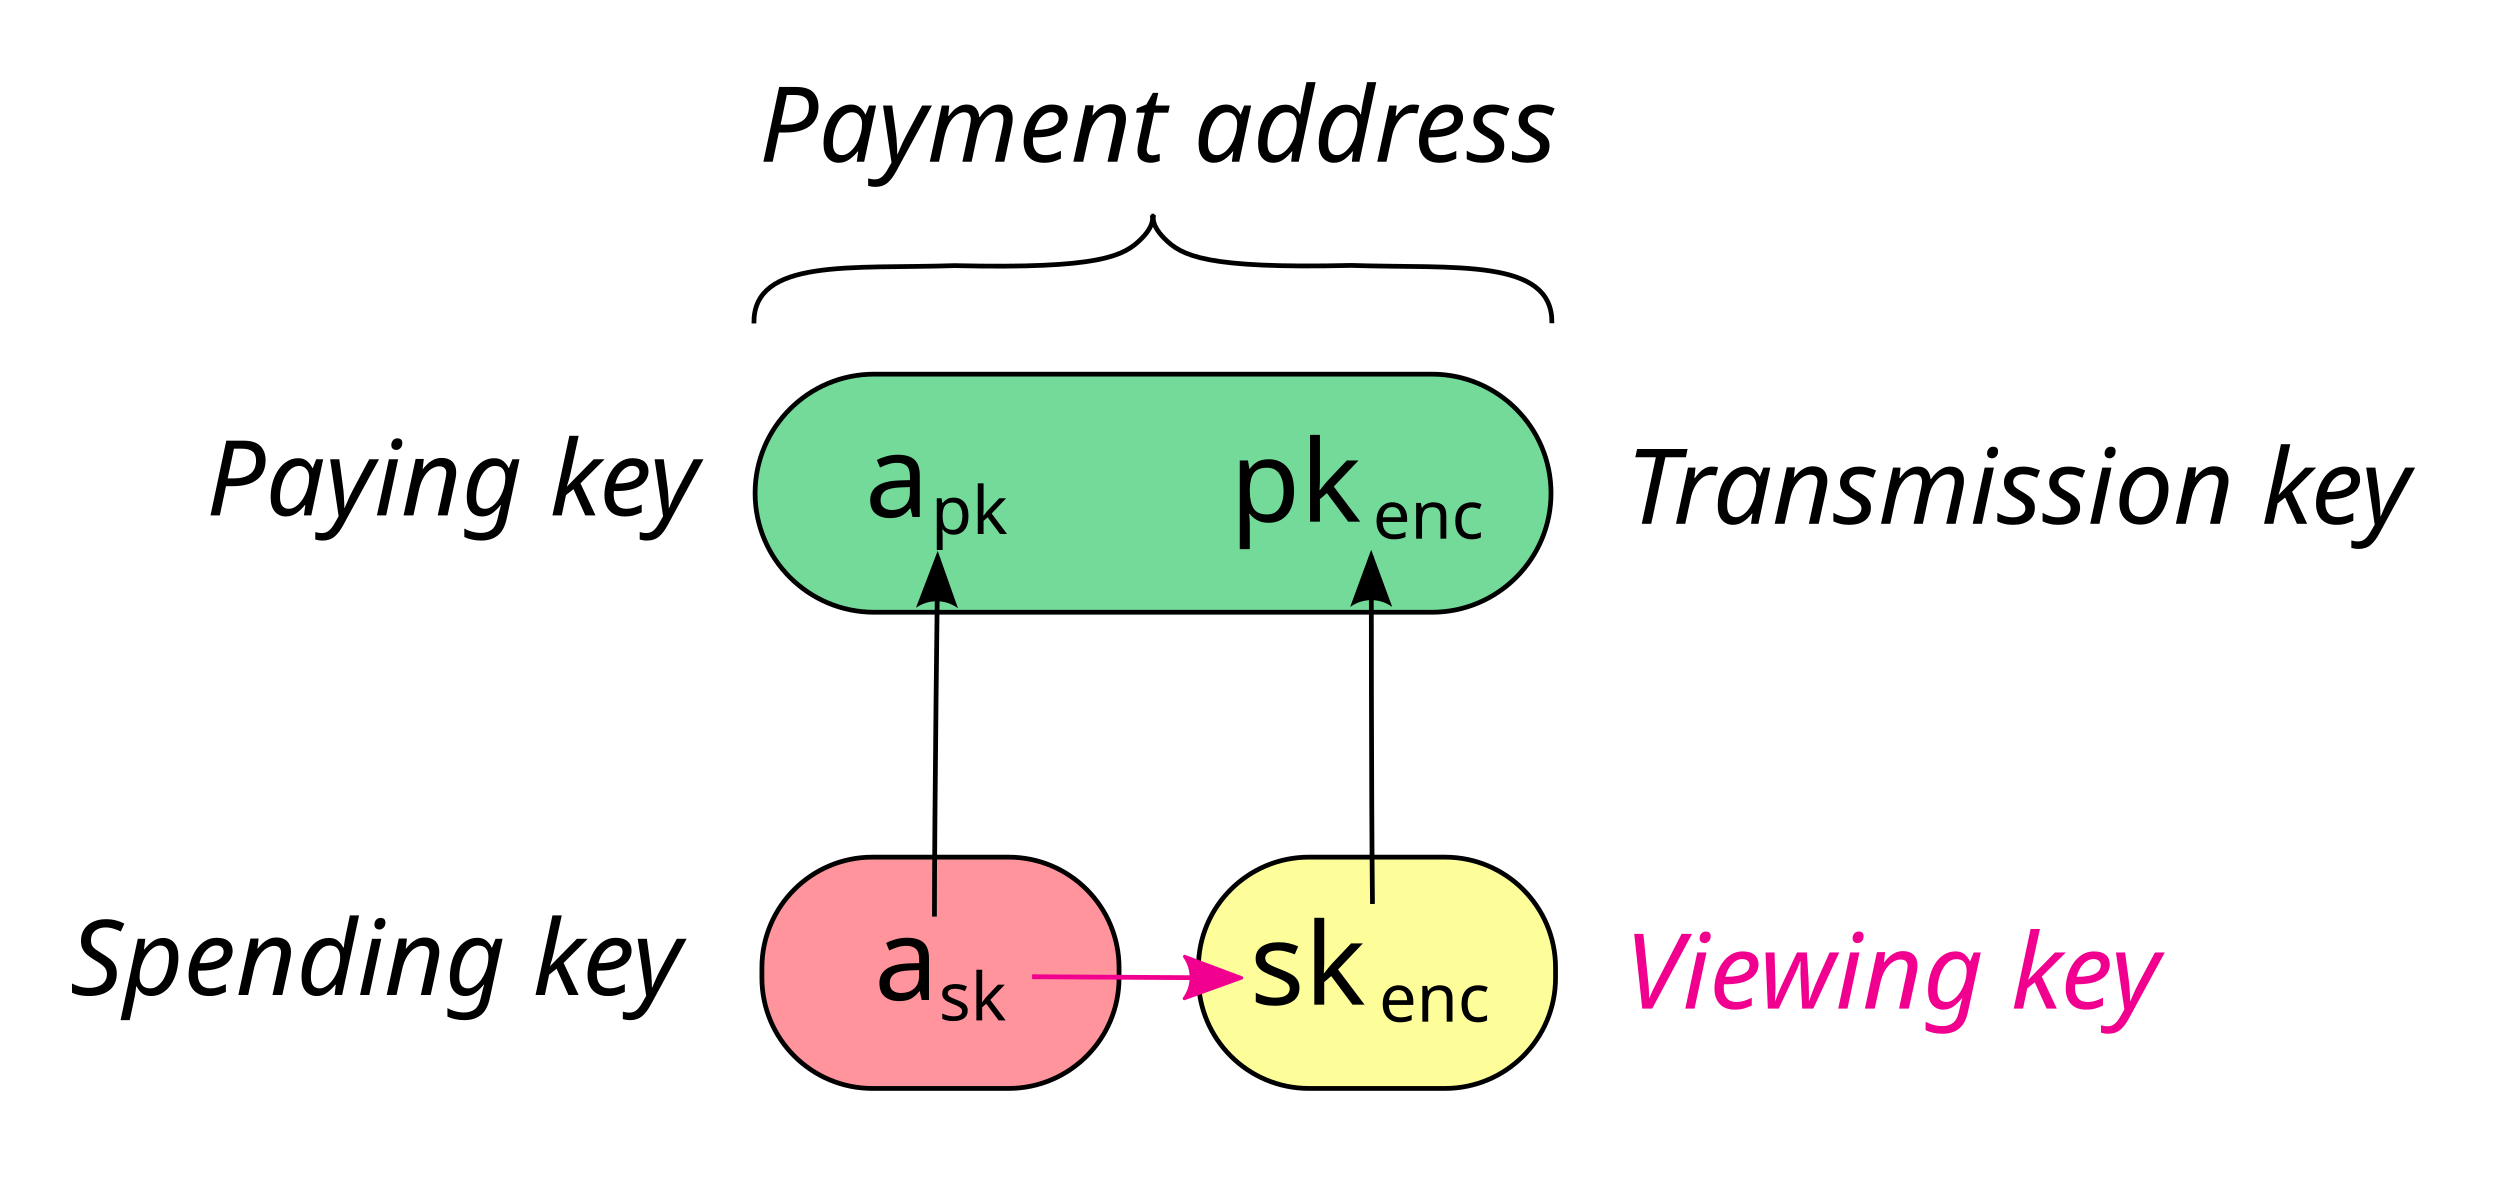
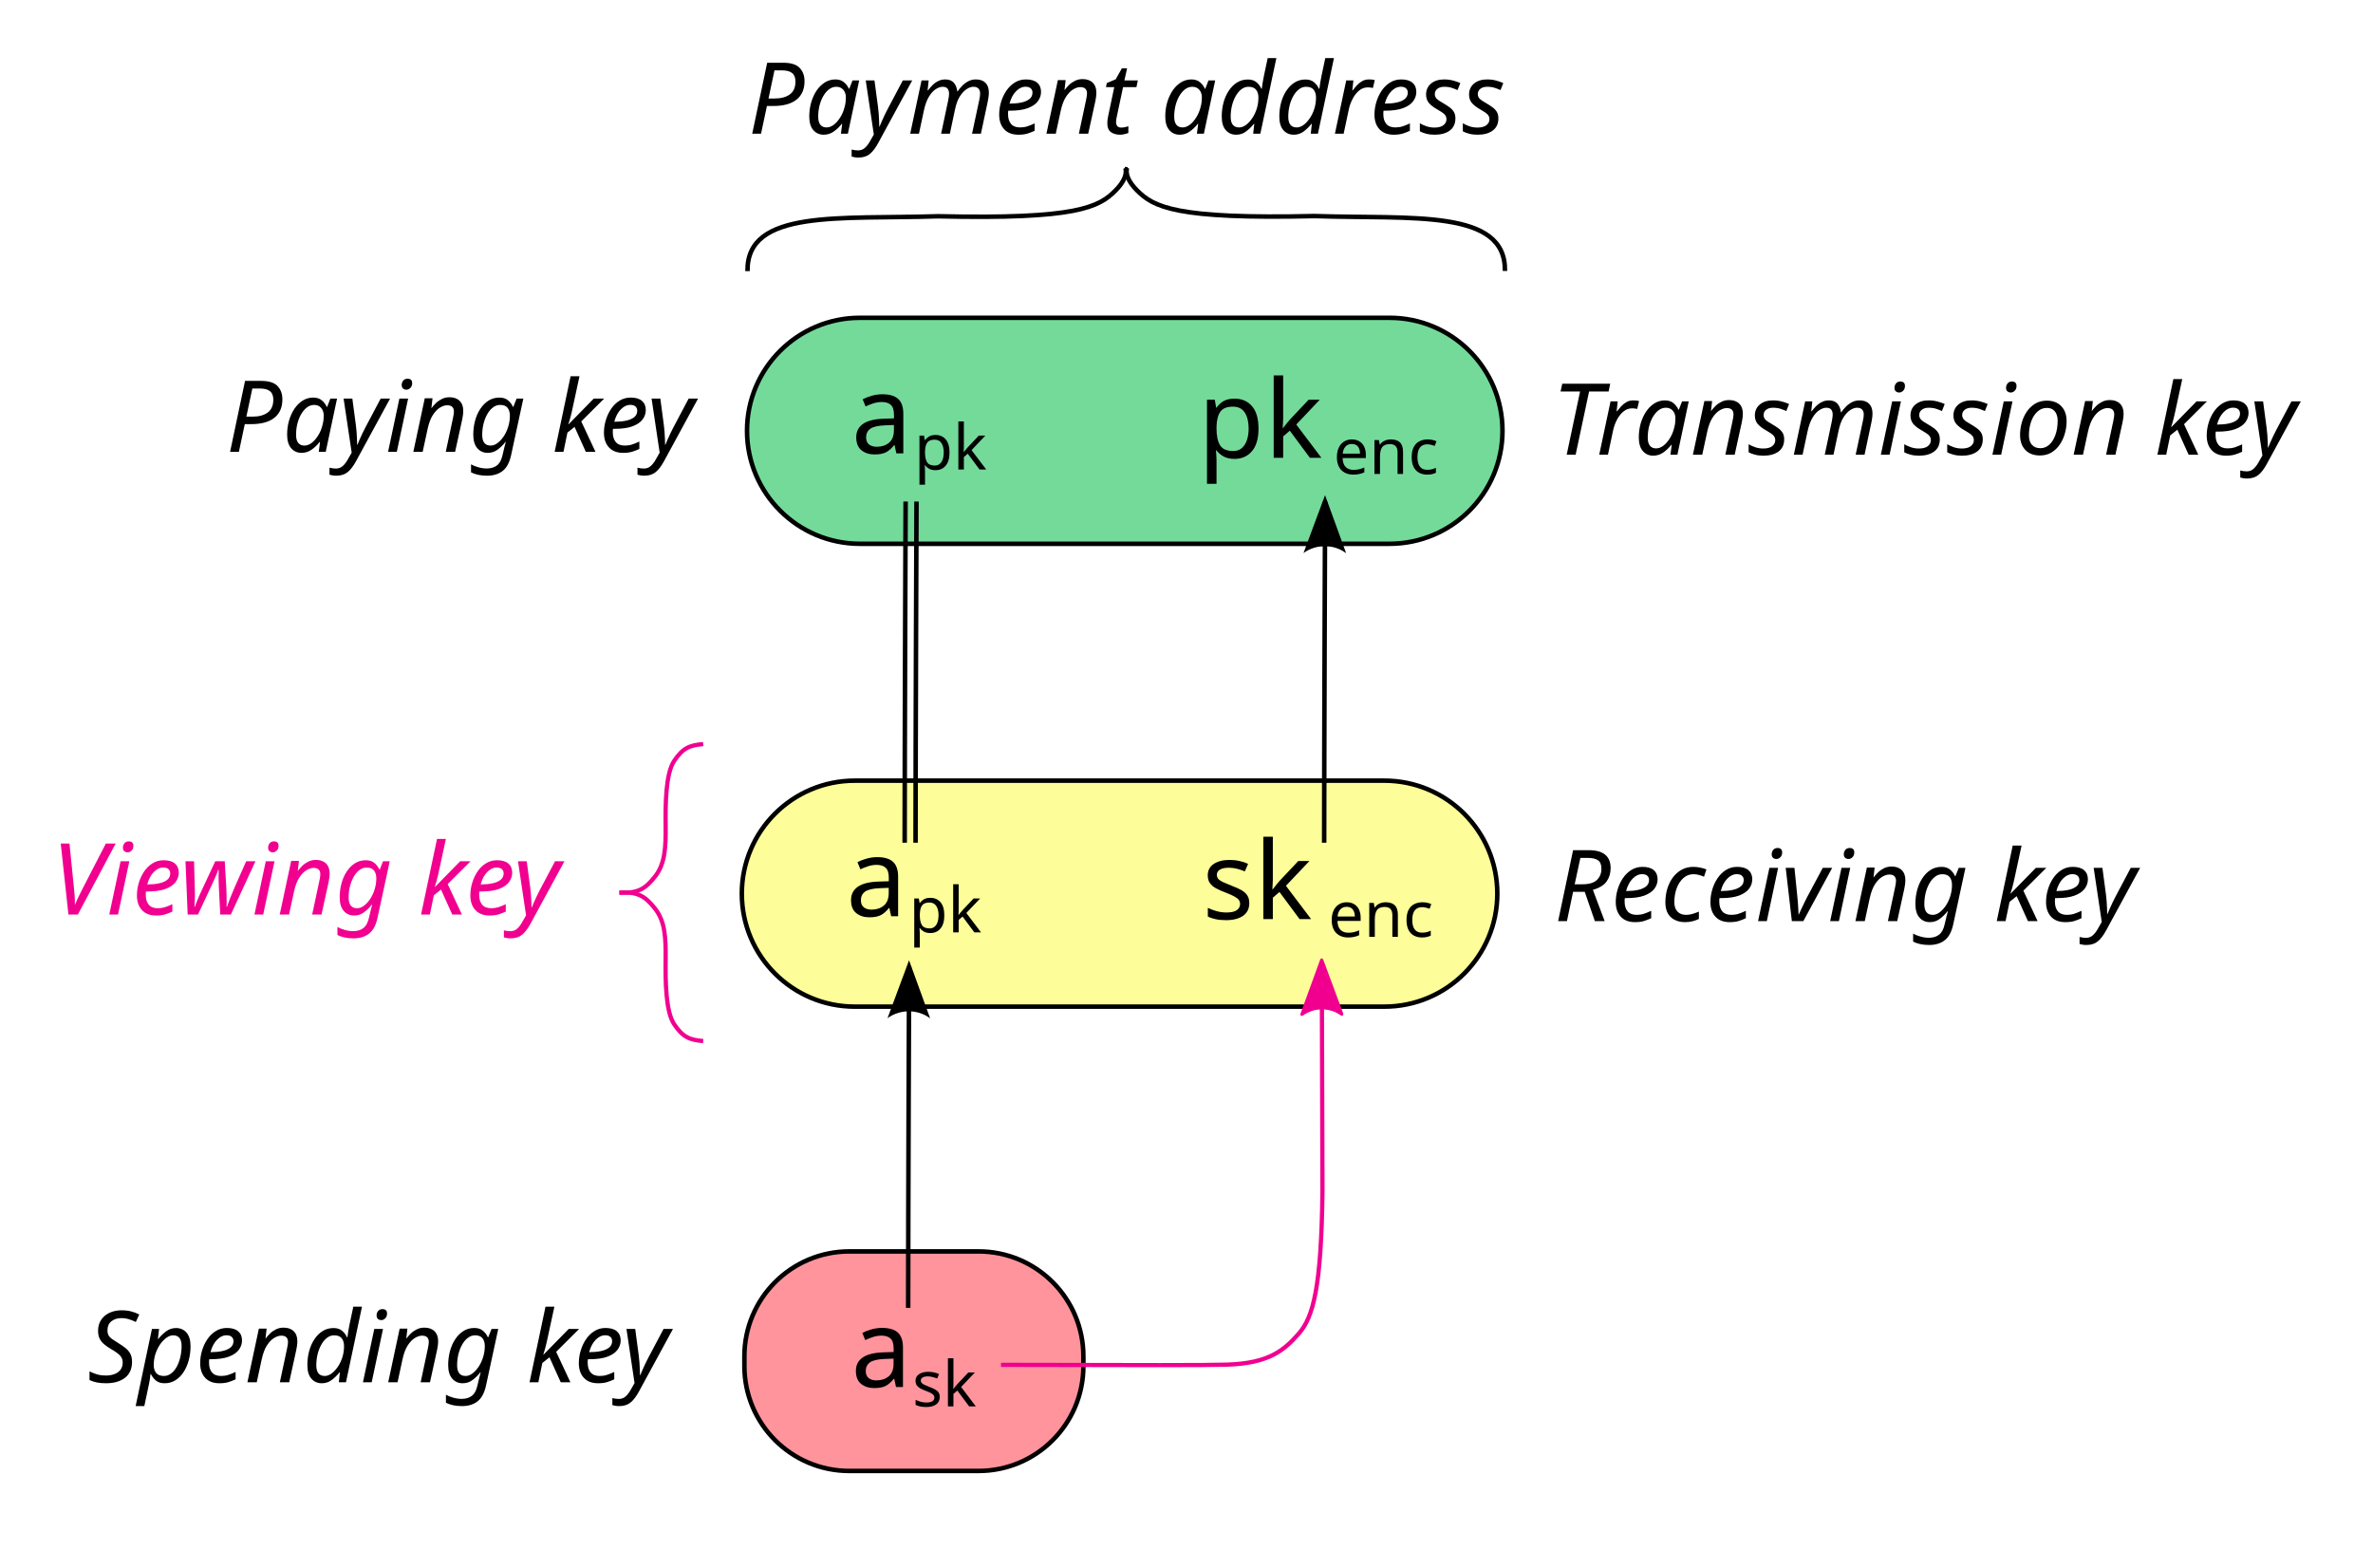
- <svg xmlns="http://www.w3.org/2000/svg" width="525" height="250" id="svg2" version="1.1">
+ <svg xmlns="http://www.w3.org/2000/svg" width="560" height="370" id="svg2" version="1.1">
  <defs id="defs4">
    <marker style="overflow:visible" id="Arrow2Lend" refX="0" refY="0" orient="auto">
-       <path transform="matrix(-1.1,0,0,-1.1,-1.1,0)" d="M 8.719,4.034 -2.207,0.016 8.719,-4.002 c -1.745,2.372 -1.735,5.617 -6e-7,8.035 z" style="fill-rule:evenodd;stroke-width:0.625;stroke-linejoin:round" id="path4007" />
+       <path d="M -11.403,-4.733 1.417,-0.019 -11.403,4.695 c 2.048,-2.783 2.036,-6.591 10e-7,-9.428 z" style="fill-rule:evenodd;stroke-width:0.733;stroke-linejoin:round" id="path4007" />
    </marker>
    <marker style="overflow:visible" id="Arrow1Mend" refX="0" refY="0" orient="auto">
-       <path transform="matrix(-0.4,0,0,-0.4,-4,0)" style="fill-rule:evenodd;stroke:#000000;stroke-width:1pt" d="M 0,0 5,-5 -12.5,0 5,5 0,0 z" id="path3995" />
+       <path style="fill-rule:evenodd;stroke:#000000;stroke-width:0.427pt" d="M -4.267,0 -6.4,2.133 1.067,0 -6.4,-2.133 Z" id="path3995" />
    </marker>
    <marker style="overflow:visible" id="Arrow1Mend-7" refX="0" refY="0" orient="auto">
-       <path transform="matrix(-0.4,0,0,-0.4,-4,0)" style="fill-rule:evenodd;stroke:#000000;stroke-width:1pt" d="M 0,0 5,-5 -12.5,0 5,5 0,0 z" id="path3995-1" />
+       <path style="fill-rule:evenodd;stroke:#000000;stroke-width:0.427pt" d="M -4.267,0 -6.4,2.133 1.067,0 -6.4,-2.133 Z" id="path3995-1" />
    </marker>
    <marker style="overflow:visible" id="Arrow1Mend-3" refX="0" refY="0" orient="auto">
-       <path transform="matrix(-0.4,0,0,-0.4,-4,0)" style="fill-rule:evenodd;stroke:#000000;stroke-width:1pt" d="M 0,0 5,-5 -12.5,0 5,5 0,0 z" id="path3995-3" />
+       <path style="fill-rule:evenodd;stroke:#000000;stroke-width:0.427pt" d="M -4.267,0 -6.4,2.133 1.067,0 -6.4,-2.133 Z" id="path3995-3" />
    </marker>
    <marker style="overflow:visible" id="Arrow1Mend-3A" refX="0" refY="0" orient="auto">
-       <path transform="matrix(-0.4,0,0,-0.4,-4,0)" style="fill:#f10090;fill-rule:evenodd;stroke:#f10090;stroke-width:1pt" d="M 0,0 5,-5 -12.5,0 5,5 0,0 z" id="path4669" />
+       <path style="fill:#f10090;fill-rule:evenodd;stroke:#f10090;stroke-width:0.427pt" d="M -4.267,0 -6.4,2.133 1.067,0 -6.4,-2.133 Z" id="path4669" />
    </marker>
    <marker style="overflow:visible" id="Arrow1Mendq" refX="0" refY="0" orient="auto">
-       <path transform="matrix(-0.4,0,0,-0.4,-4,0)" style="fill:#000000;fill-rule:evenodd;stroke:#000000;stroke-width:1pt" d="M 0,0 5,-5 -12.5,0 5,5 0,0 z" id="path4767" />
+       <path style="fill:#000000;fill-rule:evenodd;stroke:#000000;stroke-width:0.427pt" d="M -4.267,0 -6.4,2.133 1.067,0 -6.4,-2.133 Z" id="path4767" />
    </marker>
    <marker style="overflow:visible" id="Arrow1MendJ" refX="0" refY="0" orient="auto">
-       <path transform="matrix(-0.4,0,0,-0.4,-4,0)" style="fill:#000000;fill-rule:evenodd;stroke:#000000;stroke-width:1pt" d="M 0,0 5,-5 -12.5,0 5,5 0,0 z" id="path4770" />
+       <path style="fill:#000000;fill-rule:evenodd;stroke:#000000;stroke-width:0.427pt" d="M -4.267,0 -6.4,2.133 1.067,0 -6.4,-2.133 Z" id="path4770" />
    </marker>
    <marker style="overflow:visible" id="Arrow1Mend-3A2" refX="0" refY="0" orient="auto">
-       <path transform="matrix(-0.4,0,0,-0.4,-4,0)" style="fill:#f10090;fill-rule:evenodd;stroke:#f10090;stroke-width:1pt" d="M 0,0 5,-5 -12.5,0 5,5 0,0 z" id="path4773" />
+       <path style="fill:#f10090;fill-rule:evenodd;stroke:#f10090;stroke-width:0.427pt" d="M -4.267,0 -6.4,2.133 1.067,0 -6.4,-2.133 Z" id="path4773" />
    </marker>
    <marker style="overflow:visible" id="Arrow2Lendh" refX="0" refY="0" orient="auto">
-       <path transform="matrix(-1.1,0,0,-1.1,-1.1,0)" d="M 8.719,4.034 -2.207,0.016 8.719,-4.002 c -1.745,2.372 -1.735,5.617 -6e-7,8.035 z" style="fill:#f10090;fill-rule:evenodd;stroke:#f10090;stroke-width:0.625;stroke-linejoin:round" id="path5670" />
+       <path d="M -11.403,-4.733 1.417,-0.019 -11.403,4.695 c 2.048,-2.783 2.036,-6.591 10e-7,-9.428 z" style="fill:#f10090;fill-rule:evenodd;stroke:#f10090;stroke-width:0.733;stroke-linejoin:round" id="path5670" />
+     </marker>
+     <marker style="overflow:visible" id="Arrow2Lend-2" refX="0" refY="0" orient="auto">
+       <path d="M -11.403,-4.733 1.417,-0.019 -11.403,4.695 c 2.048,-2.783 2.036,-6.591 10e-7,-9.428 z" style="fill-rule:evenodd;stroke-width:0.733;stroke-linejoin:round" id="path4007-6" />
+     </marker>
+     <marker style="overflow:visible" id="Arrow2Lend-2-8" refX="0" refY="0" orient="auto">
+       <path d="M -11.403,-4.733 1.417,-0.019 -11.403,4.695 c 2.048,-2.783 2.036,-6.591 10e-7,-9.428 z" style="fill-rule:evenodd;stroke-width:0.733;stroke-linejoin:round" id="path4007-6-7" />
    </marker>
  </defs>
-   <g id="layer1" transform="translate(0,-802.3621)">
-     <rect ry="23.214" y="982.362" x="251.663" height="48.571" width="75" id="rect2985-9-7" style="fill:#fdfe99;fill-opacity:1;stroke:#000000;stroke-width:1;stroke-miterlimit:4;stroke-opacity:1;stroke-dasharray:none;stroke-dashoffset:0" />
-     <rect ry="25" y="880.934" x="158.571" height="50" width="167.143" id="rect2985" style="fill:#74da9a;fill-opacity:1;stroke:#000000;stroke-width:1;stroke-miterlimit:4;stroke-opacity:1;stroke-dasharray:none;stroke-dashoffset:0" />
-     <text id="text3755" y="910.934" x="181.638" style="font-size:24px;font-style:normal;font-weight:normal;line-height:125%;letter-spacing:0px;word-spacing:0px;fill:#000000;fill-opacity:1;stroke:none;font-family:Sans" xml:space="preserve">
-       <tspan y="910.934" x="181.638" id="tspan3757">a</tspan>
+   <g id="layer1" transform="translate(0,-752.5196)">
+     <rect ry="26.667" y="827.52" x="176.286" height="53.333" width="178.286" id="rect2985" style="fill:#74da9a;fill-opacity:1;stroke:#000000;stroke-width:1.067;stroke-miterlimit:4;stroke-dasharray:none;stroke-dashoffset:0;stroke-opacity:1" />
+     <text id="text3755" y="859.52" x="200.89" style="font-style:normal;font-weight:normal;font-size:25.6px;line-height:125%;font-family:Sans;letter-spacing:0px;word-spacing:0px;fill:#000000;fill-opacity:1;stroke:none;stroke-width:1.067" xml:space="preserve">
+       <tspan y="859.52" x="200.89" id="tspan3757" style="stroke-width:1.067">a</tspan>
    </text>
-     <text id="text3759" y="914.505" x="195.536" style="font-size:14px;font-style:normal;font-weight:normal;line-height:125%;letter-spacing:0px;word-spacing:0px;fill:#000000;fill-opacity:1;stroke:none;font-family:Sans" xml:space="preserve">
-       <tspan y="914.505" x="195.536" id="tspan3761">pk</tspan>
+     <text id="text3759" y="863.329" x="215.714" style="font-style:normal;font-weight:normal;font-size:14.933px;line-height:125%;font-family:Sans;letter-spacing:0px;word-spacing:0px;fill:#000000;fill-opacity:1;stroke:none;stroke-width:1.067" xml:space="preserve">
+       <tspan y="863.329" x="215.714" id="tspan3761" style="stroke-width:1.067">pk</tspan>
    </text>
-     <text id="text3755-1" y="911.913" x="258.303" style="font-size:24px;font-style:normal;font-weight:normal;line-height:125%;letter-spacing:0px;word-spacing:0px;fill:#000000;fill-opacity:1;stroke:none;font-family:Sans" xml:space="preserve">
-       <tspan y="911.913" x="258.303" id="tspan3757-3">pk</tspan>
+     <text id="text3755-1" y="860.564" x="282.666" style="font-style:normal;font-weight:normal;font-size:25.6px;line-height:125%;font-family:Sans;letter-spacing:0px;word-spacing:0px;fill:#000000;fill-opacity:1;stroke:none;stroke-width:1.067" xml:space="preserve">
+       <tspan y="860.564" x="282.666" id="tspan3757-3" style="stroke-width:1.067">pk</tspan>
    </text>
-     <text id="text3759-1" y="915.484" x="288.303" style="font-size:14px;font-style:normal;font-weight:normal;line-height:125%;letter-spacing:0px;word-spacing:0px;fill:#000000;fill-opacity:1;stroke:none;font-family:Sans" xml:space="preserve">
-       <tspan y="915.484" x="288.303" id="tspan3761-4">enc</tspan>
+     <text id="text3759-1" y="864.373" x="314.666" style="font-style:normal;font-weight:normal;font-size:14.933px;line-height:125%;font-family:Sans;letter-spacing:0px;word-spacing:0px;fill:#000000;fill-opacity:1;stroke:none;stroke-width:1.067" xml:space="preserve">
+       <tspan y="864.373" x="314.666" id="tspan3761-4" style="stroke-width:1.067">enc</tspan>
    </text>
-     <rect ry="23.214" y="982.362" x="160" height="48.571" width="75" id="rect2985-9" style="fill:#ff949c;fill-opacity:1;stroke:#000000;stroke-width:1;stroke-miterlimit:4;stroke-opacity:1;stroke-dasharray:none;stroke-dashoffset:0" />
-     <text id="text3755-4" y="1012.362" x="183.571" style="font-size:24px;font-style:normal;font-weight:normal;line-height:125%;letter-spacing:0px;word-spacing:0px;fill:#000000;fill-opacity:1;stroke:none;font-family:Sans" xml:space="preserve">
-       <tspan y="1012.362" x="183.571" id="tspan3757-5">a</tspan>
+     <rect ry="24.762" y="1047.853" x="175.667" height="51.81" width="80" id="rect2985-9" style="fill:#ff949c;fill-opacity:1;stroke:#000000;stroke-width:1.067;stroke-miterlimit:4;stroke-dasharray:none;stroke-dashoffset:0;stroke-opacity:1" />
+     <text id="text3755-4" y="1079.853" x="200.809" style="font-style:normal;font-weight:normal;font-size:25.6px;line-height:125%;font-family:Sans;letter-spacing:0px;word-spacing:0px;fill:#000000;fill-opacity:1;stroke:none;stroke-width:1.067" xml:space="preserve">
+       <tspan y="1079.853" x="200.809" id="tspan3757-5" style="stroke-width:1.067">a</tspan>
    </text>
-     <text id="text3759-9" y="1016.648" x="197.143" style="font-size:14px;font-style:normal;font-weight:normal;line-height:125%;letter-spacing:0px;word-spacing:0px;fill:#000000;fill-opacity:1;stroke:none;font-family:Sans" xml:space="preserve">
-       <tspan y="1016.648" x="197.143" id="tspan3761-0">sk</tspan>
+     <text id="text3759-9" y="1084.424" x="215.286" style="font-style:normal;font-weight:normal;font-size:14.933px;line-height:125%;font-family:Sans;letter-spacing:0px;word-spacing:0px;fill:#000000;fill-opacity:1;stroke:none;stroke-width:1.067" xml:space="preserve">
+       <tspan y="1084.424" x="215.286" id="tspan3761-0" style="stroke-width:1.067">sk</tspan>
    </text>
-     <text id="text3755-1-5" y="1013.341" x="262.466" style="font-size:24px;font-style:normal;font-weight:normal;line-height:125%;letter-spacing:0px;word-spacing:0px;fill:#000000;fill-opacity:1;stroke:none;font-family:Sans" xml:space="preserve">
-       <tspan y="1013.341" x="262.466" id="tspan3757-3-7">sk</tspan>
+     <text id="text3850" y="859.824" x="366.16" style="font-style:italic;font-variant:normal;font-weight:normal;font-stretch:normal;font-size:19.2px;line-height:125%;font-family:Serif;-inkscape-font-specification:'Serif Italic';letter-spacing:0px;word-spacing:0px;fill:#000000;fill-opacity:1;stroke:none;stroke-width:1.067" xml:space="preserve">
+       <tspan style="font-style:italic;font-variant:normal;font-weight:normal;font-stretch:normal;font-size:23.467px;font-family:Quattrocento;-inkscape-font-specification:'Quattrocento Italic';stroke-width:1.067" y="859.824" x="366.16" id="tspan3852">Transmission key</tspan>
    </text>
-     <text id="text3759-1-5" y="1016.913" x="289.609" style="font-size:14px;font-style:normal;font-weight:normal;line-height:125%;letter-spacing:0px;word-spacing:0px;fill:#000000;fill-opacity:1;stroke:none;font-family:Sans" xml:space="preserve">
-       <tspan y="1016.913" x="289.609" id="tspan3761-4-2">enc</tspan>
+     <text id="text3850-8" y="968.348" x="12.179" style="font-style:italic;font-variant:normal;font-weight:normal;font-stretch:normal;font-size:19.2px;line-height:125%;font-family:Serif;-inkscape-font-specification:'Serif Italic';letter-spacing:0px;word-spacing:0px;fill:#f10090;fill-opacity:1;stroke:none;stroke-width:1.067" xml:space="preserve">
+       <tspan style="font-style:italic;font-variant:normal;font-weight:normal;font-stretch:normal;font-size:23.467px;font-family:Quattrocento;-inkscape-font-specification:'Quattrocento Italic';fill:#f10090;fill-opacity:1;stroke-width:1.067" y="968.348" x="12.179" id="tspan3852-3">Viewing key</tspan>
    </text>
-     <text id="text3850" y="912.362" x="341.429" style="font-size:18px;font-style:italic;font-variant:normal;font-weight:normal;font-stretch:normal;line-height:125%;letter-spacing:0px;word-spacing:0px;fill:#000000;fill-opacity:1;stroke:none;font-family:Serif;-inkscape-font-specification:Serif Italic" xml:space="preserve">
-       <tspan style="font-size:22px;font-style:italic;font-variant:normal;font-weight:normal;font-stretch:normal;font-family:Quattrocento;-inkscape-font-specification:Quattrocento Italic" y="912.362" x="341.429" id="tspan3852">Transmission key</tspan>
+     <text id="text3850-3" y="859.162" x="53.329" style="font-style:italic;font-variant:normal;font-weight:normal;font-stretch:normal;font-size:19.2px;line-height:125%;font-family:Serif;-inkscape-font-specification:'Serif Italic';letter-spacing:0px;word-spacing:0px;fill:#000000;fill-opacity:1;stroke:none;stroke-width:1.067" xml:space="preserve">
+       <tspan style="font-style:italic;font-variant:normal;font-weight:normal;font-stretch:normal;font-size:23.467px;font-family:Quattrocento;-inkscape-font-specification:'Quattrocento Italic';stroke-width:1.067" y="859.162" x="53.329" id="tspan3852-9">Paying key</tspan>
    </text>
-     <text id="text3850-8" y="1014.17" x="341.156" style="font-size:18px;font-style:italic;font-variant:normal;font-weight:normal;font-stretch:normal;line-height:125%;letter-spacing:0px;word-spacing:0px;fill:#f10090;fill-opacity:1;stroke:none;font-family:Serif;-inkscape-font-specification:Serif Italic" xml:space="preserve">
-       <tspan style="font-size:22px;font-style:italic;font-variant:normal;font-weight:normal;font-stretch:normal;fill:#f10090;fill-opacity:1;font-family:Quattrocento;-inkscape-font-specification:Quattrocento Italic" y="1014.17" x="341.156" id="tspan3852-3">Viewing key</tspan>
+     <text id="text3850-3-1" y="1078.734" x="20.675" style="font-style:italic;font-variant:normal;font-weight:normal;font-stretch:normal;font-size:19.2px;line-height:125%;font-family:Serif;-inkscape-font-specification:'Serif Italic';letter-spacing:0px;word-spacing:0px;fill:#000000;fill-opacity:1;stroke:none;stroke-width:1.067" xml:space="preserve">
+       <tspan style="font-style:italic;font-variant:normal;font-weight:normal;font-stretch:normal;font-size:23.467px;font-family:Quattrocento;-inkscape-font-specification:'Quattrocento Italic';stroke-width:1.067" y="1078.734" x="20.675" id="tspan3852-9-9">Spending key</tspan>
    </text>
-     <text id="text3850-3" y="910.598" x="43.299" style="font-size:18px;font-style:italic;font-variant:normal;font-weight:normal;font-stretch:normal;line-height:125%;letter-spacing:0px;word-spacing:0px;fill:#000000;fill-opacity:1;stroke:none;font-family:Serif;-inkscape-font-specification:Serif Italic" xml:space="preserve">
-       <tspan style="font-size:22px;font-style:italic;font-variant:normal;font-weight:normal;font-stretch:normal;font-family:Quattrocento;-inkscape-font-specification:Quattrocento Italic" y="910.598" x="43.299" id="tspan3852-9">Paying key</tspan>
+     <g transform="translate(-72.73606,638.7513)" id="g3955">
+       <path style="fill:none;stroke:#000000;stroke-width:1.067px;stroke-linecap:butt;stroke-linejoin:miter;stroke-opacity:1" d="m 249.143,177.758 c -0.258,-14.72 21.922,-12.19 44.952,-12.952 32.762,0.762 37.977,-2.123 41.905,-6.095 3.315,-3.353 2.286,-5.333 2.286,-5.333" id="path3917" />
+       <path style="fill:none;stroke:#000000;stroke-width:1.067px;stroke-linecap:butt;stroke-linejoin:miter;stroke-opacity:1" d="m 427.884,177.712 c 0.258,-14.72 -21.922,-12.19 -44.952,-12.952 -32.762,0.762 -37.977,-2.123 -41.905,-6.095 -3.315,-3.353 -2.286,-5.333 -2.286,-5.333" id="path3917-2" />
+     </g>
+     <text id="text3850-7" y="784.08" x="176.547" style="font-style:italic;font-variant:normal;font-weight:normal;font-stretch:normal;font-size:19.2px;line-height:125%;font-family:Serif;-inkscape-font-specification:'Serif Italic';letter-spacing:0px;word-spacing:0px;fill:#000000;fill-opacity:1;stroke:none;stroke-width:1.067" xml:space="preserve">
+       <tspan style="font-style:italic;font-variant:normal;font-weight:normal;font-stretch:normal;font-size:23.467px;font-family:Quattrocento;-inkscape-font-specification:'Quattrocento Italic';stroke-width:1.067" y="784.08" x="176.547" id="tspan3852-97">Payment address</tspan>
    </text>
-     <text id="text3850-3-1" y="1011.313" x="14.696" style="font-size:18px;font-style:italic;font-variant:normal;font-weight:normal;font-stretch:normal;line-height:125%;letter-spacing:0px;word-spacing:0px;fill:#000000;fill-opacity:1;stroke:none;font-family:Serif;-inkscape-font-specification:Serif Italic" xml:space="preserve">
-       <tspan style="font-size:22px;font-style:italic;font-variant:normal;font-weight:normal;font-stretch:normal;font-family:Quattrocento;-inkscape-font-specification:Quattrocento Italic" y="1011.313" x="14.696" id="tspan3852-9-9">Spending key</tspan>
+     <rect ry="26.667" y="936.754" x="175.061" height="53.333" width="178.286" id="rect2985-3" style="fill:#fdfe99;fill-opacity:1;stroke:#000000;stroke-width:1.067;stroke-miterlimit:4;stroke-dasharray:none;stroke-dashoffset:0;stroke-opacity:1" />
+     <text id="text3755-6" y="968.754" x="199.665" style="font-style:normal;font-weight:normal;font-size:25.6px;line-height:125%;font-family:Sans;letter-spacing:0px;word-spacing:0px;fill:#000000;fill-opacity:1;stroke:none;stroke-width:1.067" xml:space="preserve">
+       <tspan y="968.754" x="199.665" id="tspan3757-7" style="stroke-width:1.067">a</tspan>
    </text>
-     <g transform="translate(-75.2451,703.6383)" id="g3955">
-       <path style="fill:none;stroke:#000000;stroke-width:1px;stroke-linecap:butt;stroke-linejoin:miter;stroke-opacity:1" d="m 233.571,166.648 c -0.242,-13.8 20.552,-11.428 42.143,-12.143 30.714,0.714 35.603,-1.99 39.286,-5.714 3.108,-3.143 2.143,-5 2.143,-5" id="path3917" />
-       <path style="fill:none;stroke:#000000;stroke-width:1px;stroke-linecap:butt;stroke-linejoin:miter;stroke-opacity:1" d="m 401.141,166.605 c 0.242,-13.8 -20.552,-11.428 -42.143,-12.143 -30.714,0.714 -35.603,-1.99 -39.286,-5.714 -3.108,-3.143 -2.143,-5 -2.143,-5" id="path3917-2" />
+     <text id="text3759-5" y="972.564" x="214.489" style="font-style:normal;font-weight:normal;font-size:14.933px;line-height:125%;font-family:Sans;letter-spacing:0px;word-spacing:0px;fill:#000000;fill-opacity:1;stroke:none;stroke-width:1.067" xml:space="preserve">
+       <tspan y="972.564" x="214.489" id="tspan3761-3" style="stroke-width:1.067">pk</tspan>
+     </text>
+     <text id="text3759-1-9" y="973.608" x="313.441" style="font-style:normal;font-weight:normal;font-size:14.933px;line-height:125%;font-family:Sans;letter-spacing:0px;word-spacing:0px;fill:#000000;fill-opacity:1;stroke:none;stroke-width:1.067" xml:space="preserve">
+       <tspan y="973.608" x="313.441" id="tspan3761-4-1" style="stroke-width:1.067">enc</tspan>
+     </text>
+     <text id="text3850-3-0" y="969.912" x="366.73" style="font-style:italic;font-variant:normal;font-weight:normal;font-stretch:normal;font-size:19.2px;line-height:125%;font-family:Serif;-inkscape-font-specification:'Serif Italic';letter-spacing:0px;word-spacing:0px;fill:#000000;fill-opacity:1;stroke:none;stroke-width:1.067" xml:space="preserve">
+       <tspan style="font-style:italic;font-variant:normal;font-weight:normal;font-stretch:normal;font-size:23.467px;font-family:Quattrocento;-inkscape-font-specification:'Quattrocento Italic';stroke-width:1.067" y="969.912" x="366.73" id="tspan3852-9-93">Receiving key</tspan>
+     </text>
+     <text id="text3755-1-5-6" y="969.429" x="283.706" style="font-style:normal;font-weight:normal;font-size:25.6px;line-height:125%;font-family:Sans;letter-spacing:0px;word-spacing:0px;fill:#000000;fill-opacity:1;stroke:none;stroke-width:1.067" xml:space="preserve">
+       <tspan y="969.429" x="283.706" id="tspan3757-3-7-0" style="stroke-width:1.067">sk</tspan>
+     </text>
+     <path id="path3980" d="m 214.316,1061.174 c -0.003,-22.79 0.224,-80.516 0.224,-80.516" style="fill:none;stroke:#000000;stroke-width:1.067px;stroke-linecap:butt;stroke-linejoin:miter;stroke-opacity:1;marker-end:url(#Arrow2Lend)" />
+     <path style="fill:none;fill-opacity:1;fill-rule:evenodd;stroke:#f10090;stroke-width:1px;stroke-linecap:butt;stroke-linejoin:miter;stroke-opacity:1;marker-end:url(#Arrow2Lendh)" d="m 236.221,1074.622 c 34.776,0.084 47.584,0.121 53.325,-0.049 9.821,-0.292 13.49,-3.342 16.984,-7.359 3.376,-3.881 5.295,-10.834 5.556,-33.588 l -0.156,-53.135" id="path4668" />
+     <g id="g4689" style="fill:none;fill-opacity:1;stroke:#f10090;stroke-opacity:1" transform="translate(9.671956,-2.399112)">
+       <path id="path4670" d="m 156.281,930.523 c -3.22,0.274 -4.806,0.908 -6.855,3.967 -2.049,3.059 -2.064,10.344 -2.011,15.338 0.052,4.995 -0.109,8.937 -2.516,11.969 -2.408,3.032 -4.094,3.97 -8.401,3.77" style="fill:none;fill-opacity:1;fill-rule:evenodd;stroke:#f10090;stroke-width:1px;stroke-linecap:butt;stroke-linejoin:miter;stroke-opacity:1" />
+       <path id="path4670-6" d="m 156.281,1000.611 c -3.22,-0.274 -4.806,-0.907 -6.855,-3.967 -2.049,-3.059 -2.064,-10.344 -2.011,-15.338 0.052,-4.995 -0.109,-8.937 -2.516,-11.969 -2.408,-3.032 -4.094,-3.97 -8.401,-3.77" style="fill:none;fill-opacity:1;fill-rule:evenodd;stroke:#f10090;stroke-width:1px;stroke-linecap:butt;stroke-linejoin:miter;stroke-opacity:1" />
    </g>
-     <text id="text3850-7" y="836.332" x="159.405" style="font-size:18px;font-style:italic;font-variant:normal;font-weight:normal;font-stretch:normal;line-height:125%;letter-spacing:0px;word-spacing:0px;fill:#000000;fill-opacity:1;stroke:none;font-family:Serif;-inkscape-font-specification:Serif Italic" xml:space="preserve">
-       <tspan style="font-size:22px;font-style:italic;font-variant:normal;font-weight:normal;font-stretch:normal;font-family:Quattrocento;-inkscape-font-specification:Quattrocento Italic" y="836.332" x="159.405" id="tspan3852-97">Payment address</tspan>
-     </text>
-     <path id="path3980" d="m 196.233,994.851 c -0.003,-21.366 0.684,-75.484 0.684,-75.484" style="fill:none;stroke:#000000;stroke-width:1px;stroke-linecap:butt;stroke-linejoin:miter;stroke-opacity:1;marker-end:url(#Arrow2Lend)" />
-     <path id="path3980-5" d="m 288.22,992.195 c -0.255,-21.618 -0.253,-73.063 -0.253,-73.063" style="fill:none;stroke:#000000;stroke-width:1px;stroke-linecap:butt;stroke-linejoin:miter;stroke-opacity:1;marker-end:url(#Arrow2Lend)" />
-     <path id="path3980-6" d="m 216.748,1007.474 c 19.19,0.1 42.679,0.253 42.679,0.253" style="fill:#f10090;fill-opacity:1;stroke:#f10090;stroke-width:1px;stroke-linecap:butt;stroke-linejoin:miter;stroke-opacity:1;marker-end:url(#Arrow2Lendh)" />
+     <path id="path3980-1" d="m 312.486,951.401 c -0.003,-22.79 0.224,-80.516 0.224,-80.516" style="fill:none;stroke:#000000;stroke-width:1.067px;stroke-linecap:butt;stroke-linejoin:miter;stroke-opacity:1;marker-end:url(#Arrow2Lend-2)" />
+     <path id="path3980-1-9" d="m 213.491,951.401 c -0.003,-22.79 0.224,-80.516 0.224,-80.516" style="fill:none;stroke:#000000;stroke-width:1.067;stroke-linecap:butt;stroke-linejoin:miter;stroke-opacity:1;marker-end:;stroke-miterlimit:4;stroke-dasharray:none" />
+     <path id="path3980-1-9-2" d="m 216.061,951.404 c -0.003,-22.79 0.224,-80.516 0.224,-80.516" style="fill:none;stroke:#000000;stroke-width:1.067;stroke-linecap:butt;stroke-linejoin:miter;stroke-miterlimit:4;stroke-dasharray:none;stroke-opacity:1" />
  </g>
</svg>
